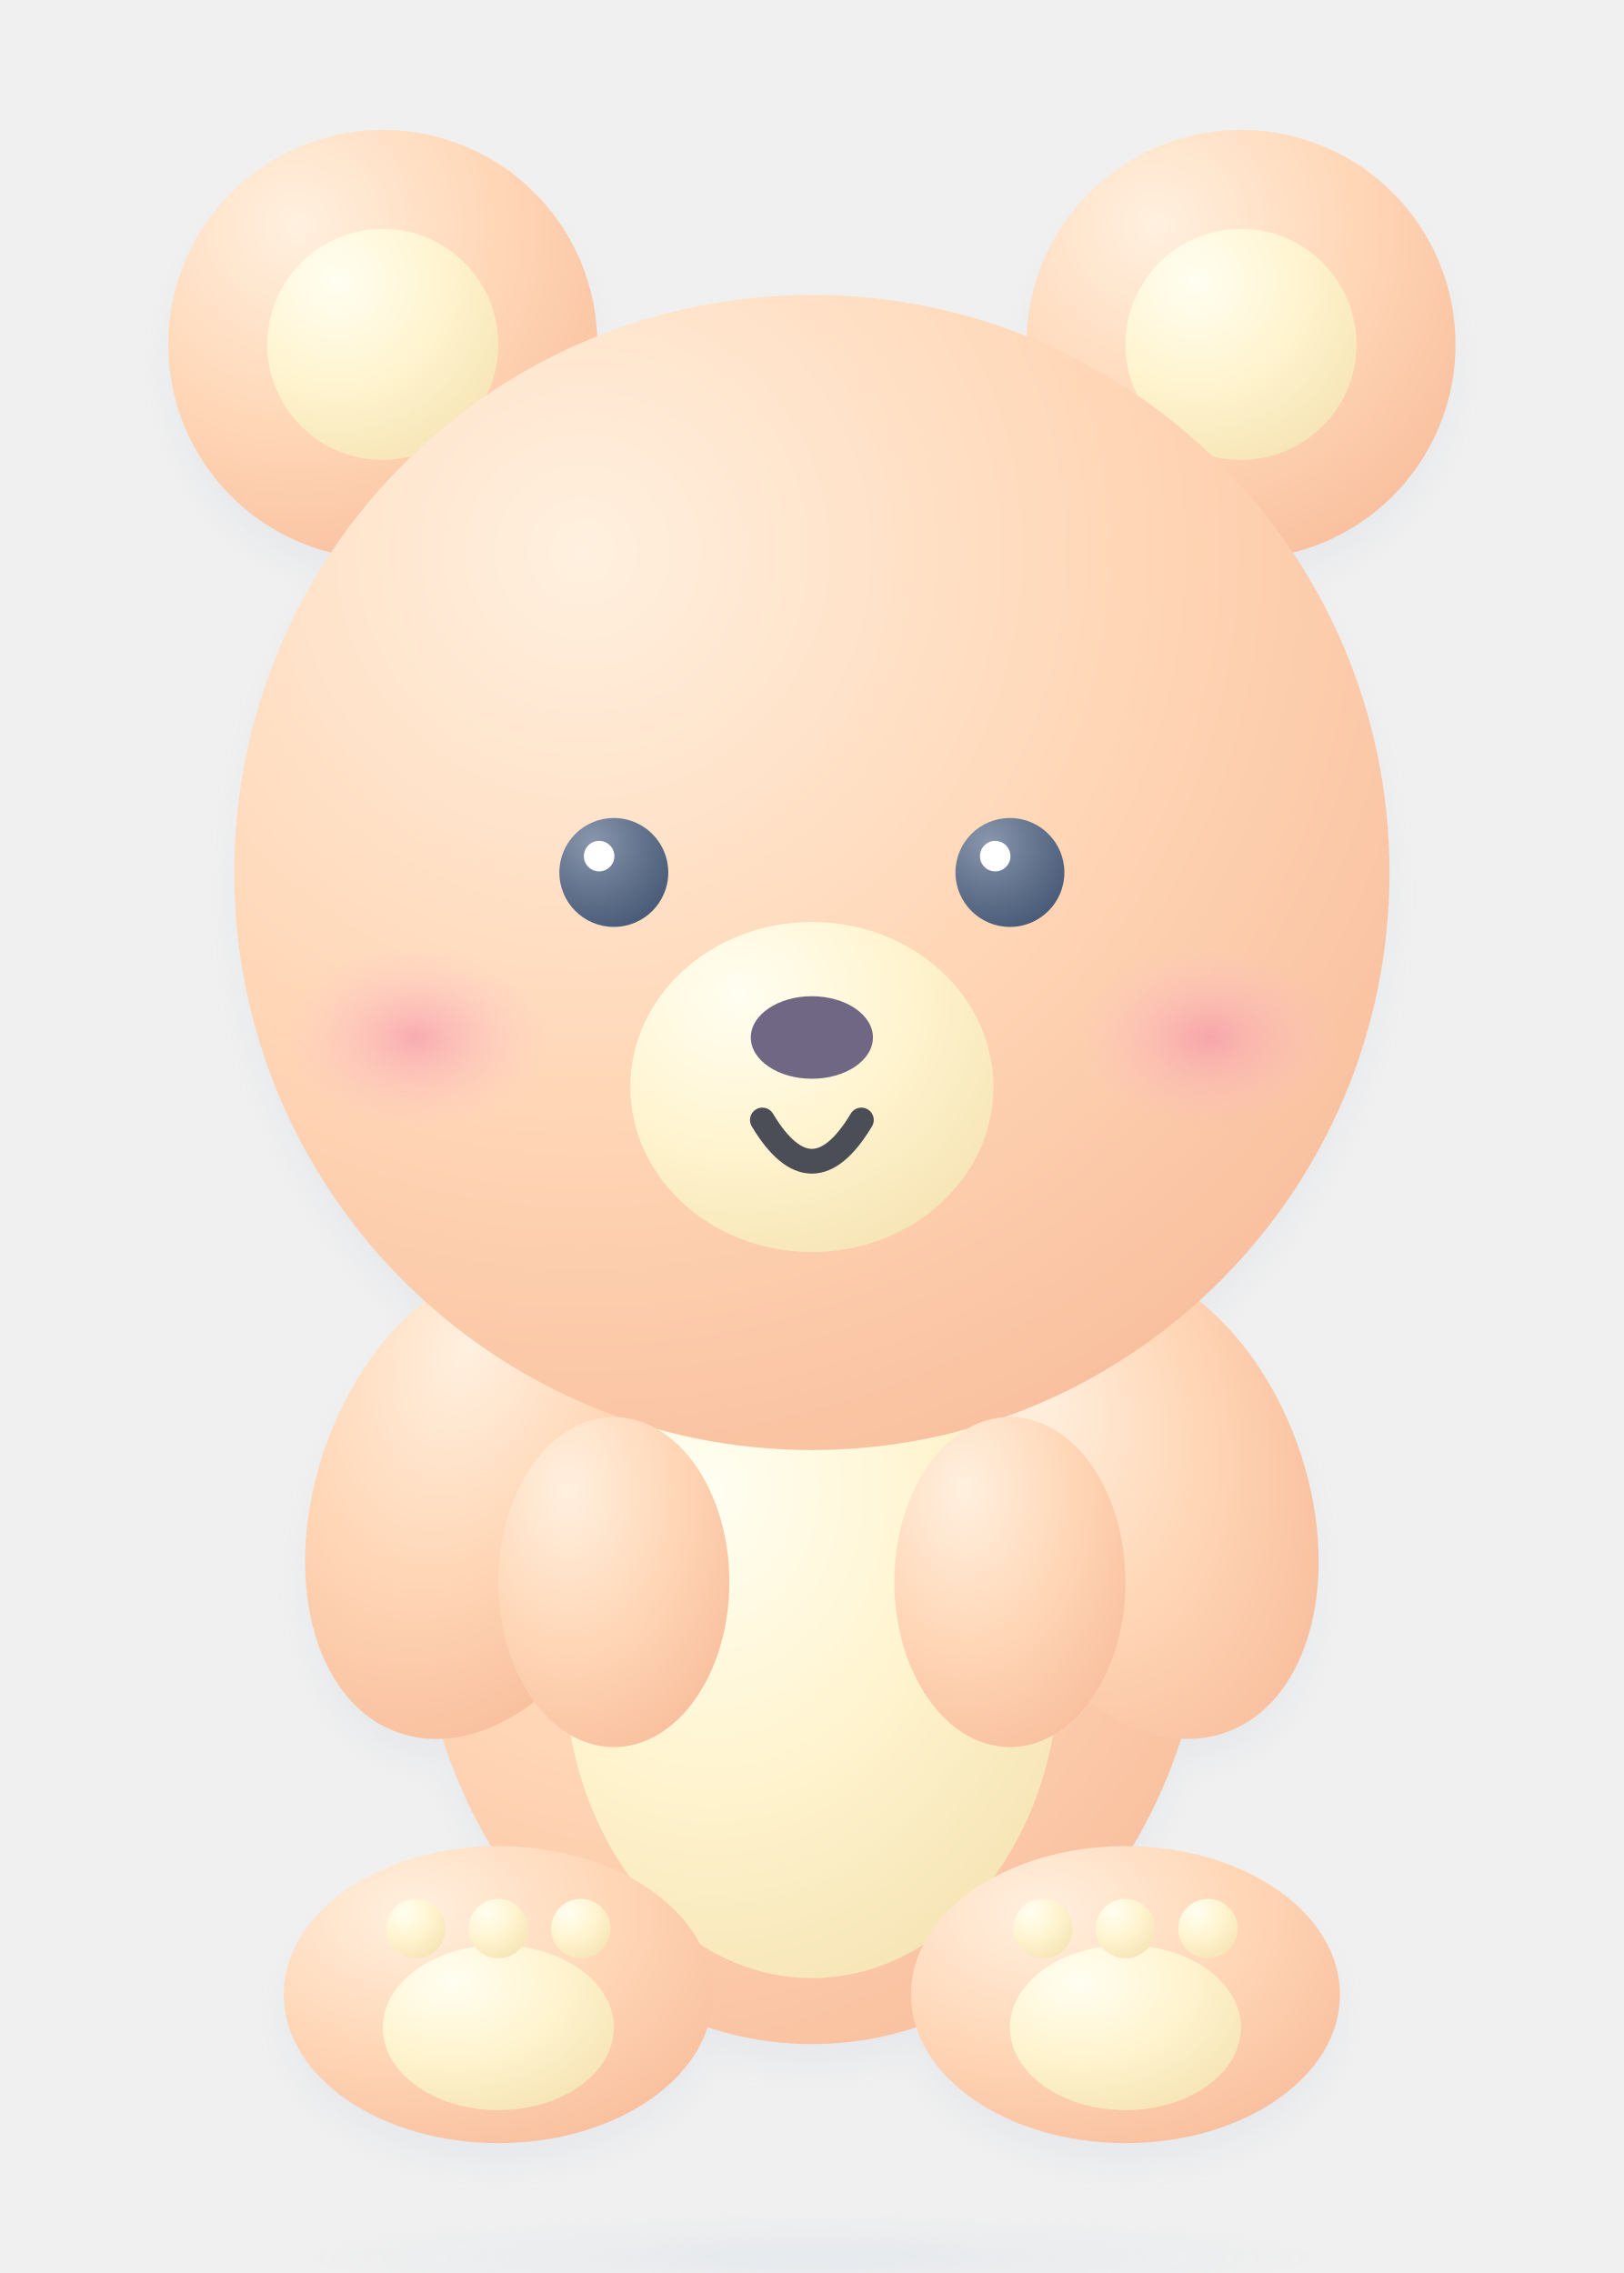
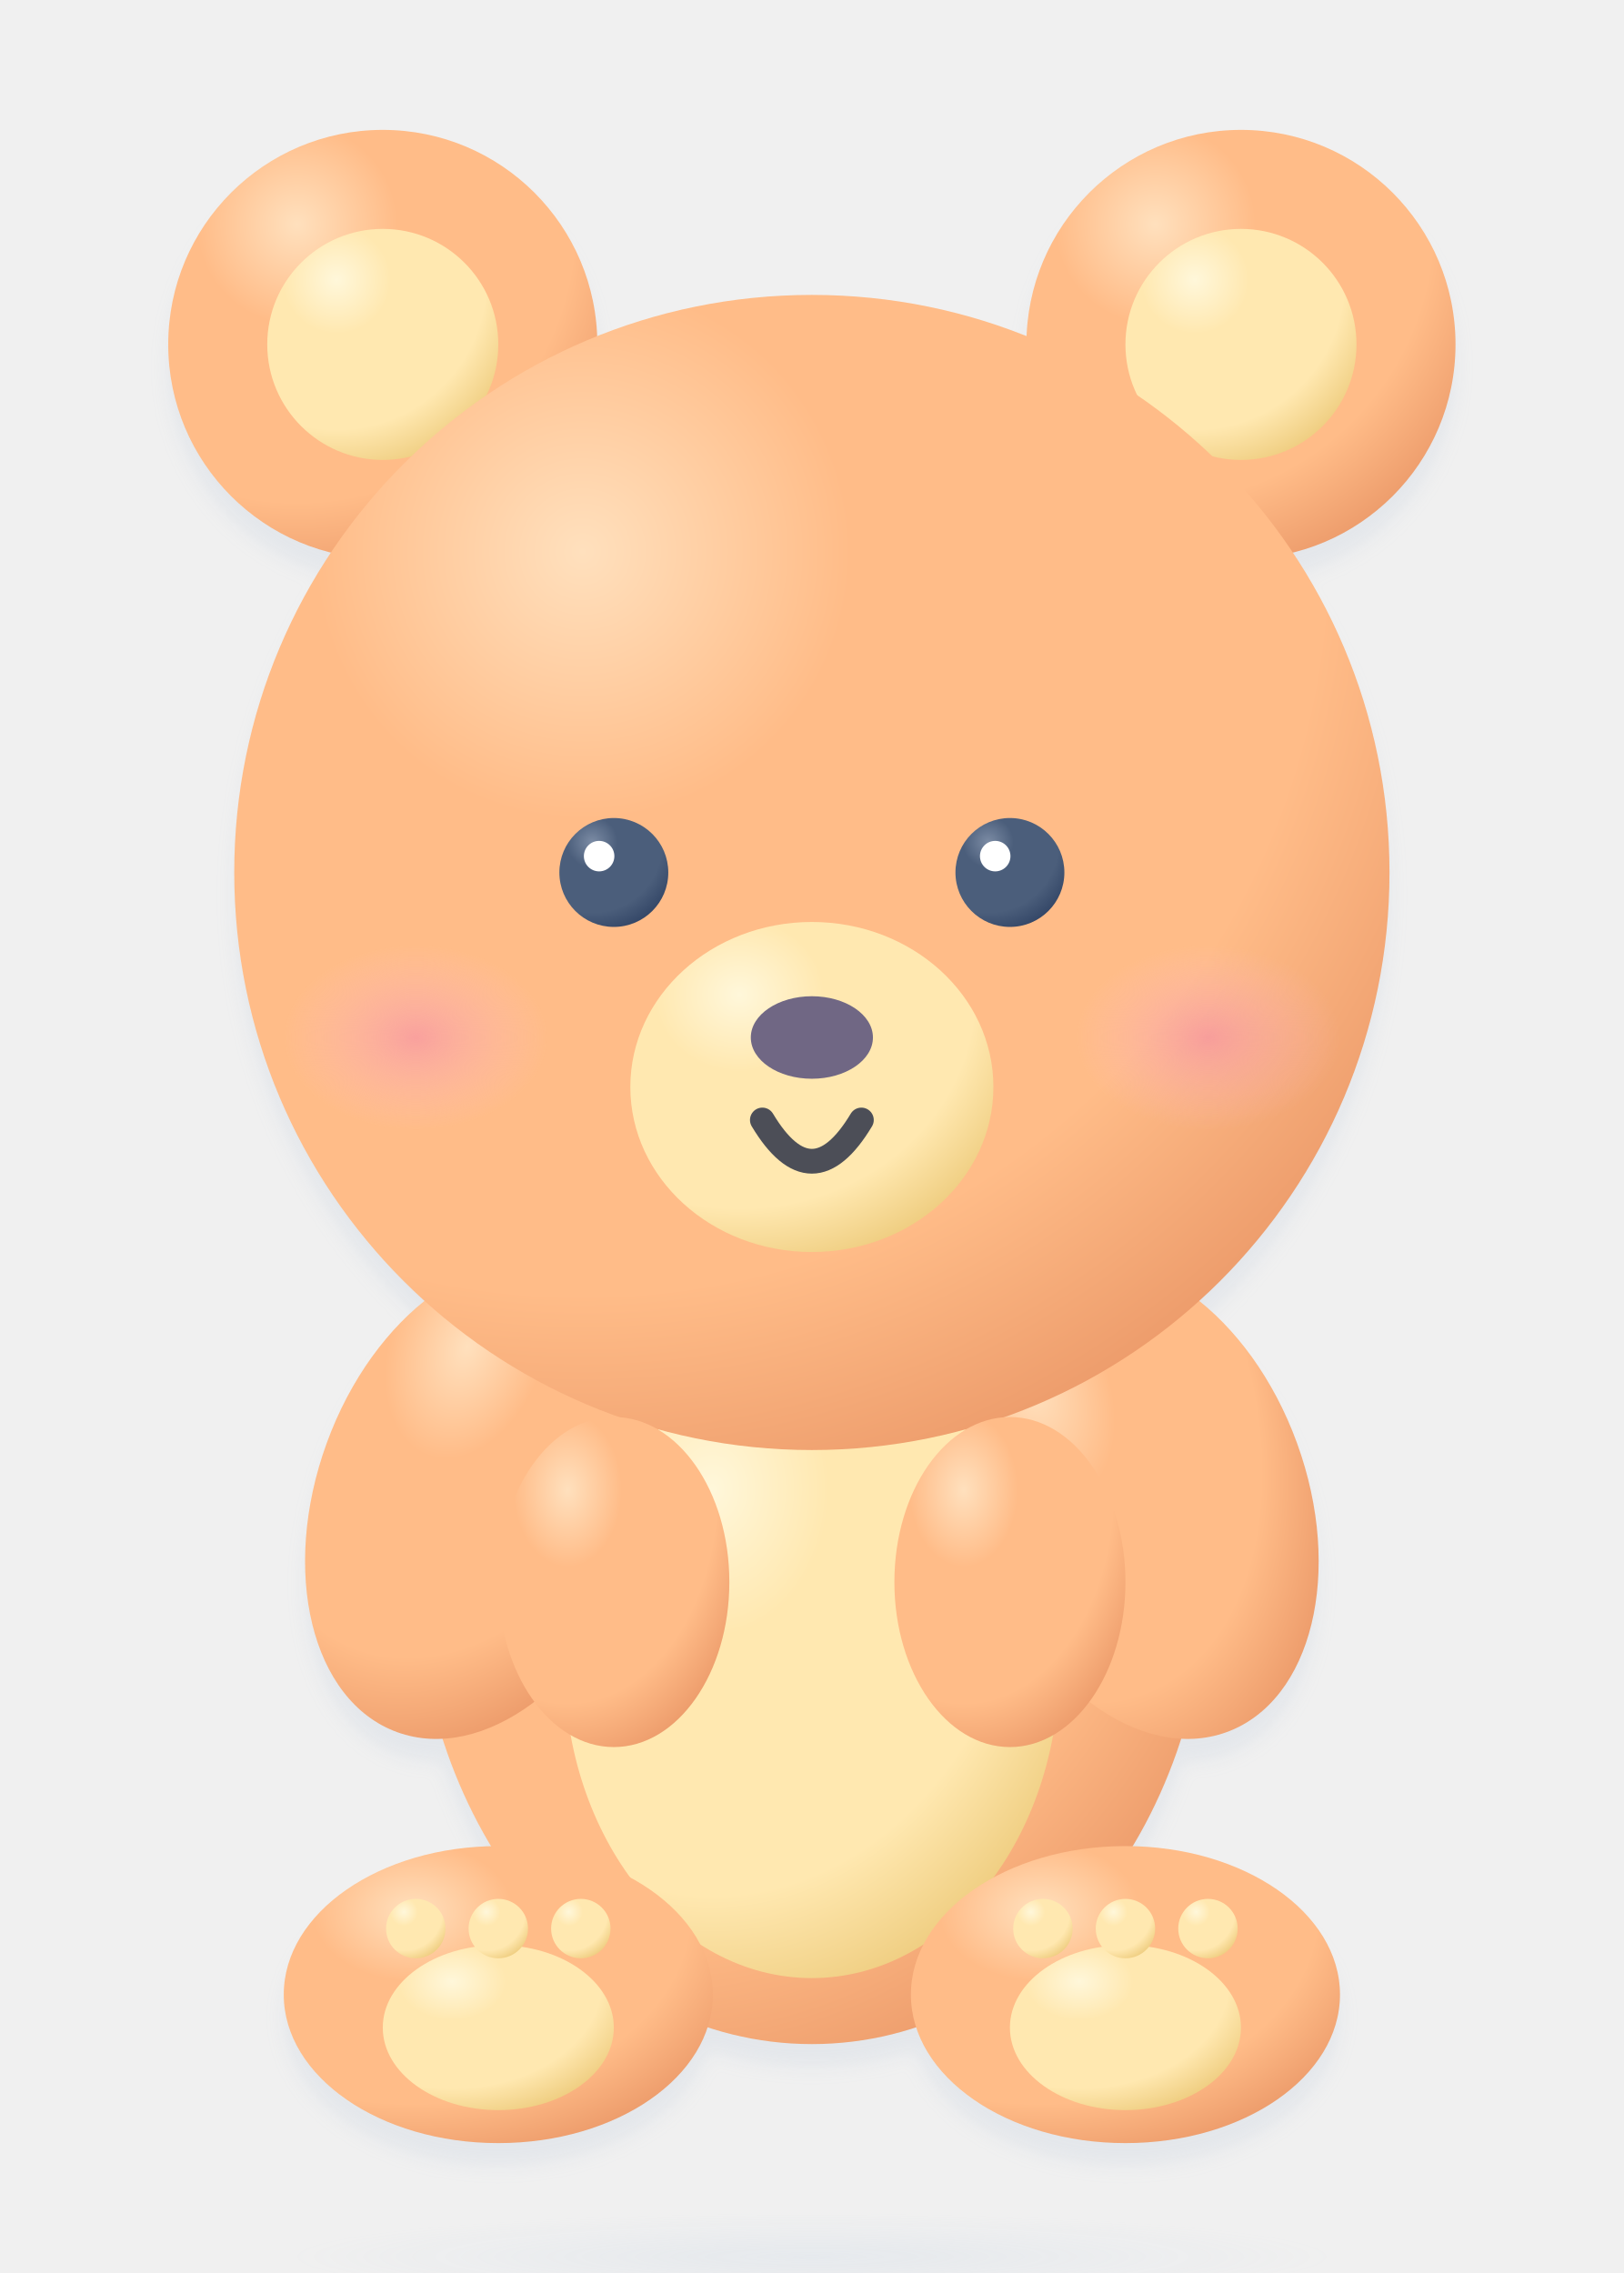
<svg xmlns="http://www.w3.org/2000/svg" viewBox="0 0 100 140" width="100" height="140" preserveAspectRatio="xMidYMid meet">
  <defs>
    <radialGradient id="orange" cx="30%" cy="22%" r="90%">
-       <stop stop-color="#fff0df" />
-       <stop offset=".52" stop-color="#ffd7b7" />
-       <stop offset="1" stop-color="#f8bd9c" />
+       <stop stop-color="#ffe0bd" />
+       <stop offset=".26" stop-color="#ffbc88" />
+       <stop offset=".72" stop-color="#ffbc88" />
+       <stop offset="1" stop-color="#e99565" />
    </radialGradient>
    <radialGradient id="cream" cx="30%" cy="22%" r="90%">
-       <stop stop-color="#fffef1" />
-       <stop offset=".52" stop-color="#fff4cf" />
-       <stop offset="1" stop-color="#f5e3b3" />
+       <stop stop-color="#fff7da" />
+       <stop offset=".26" stop-color="#ffe8b0" />
+       <stop offset=".72" stop-color="#ffe8b0" />
+       <stop offset="1" stop-color="#ebc775" />
    </radialGradient>
    <radialGradient id="blush">
      <stop stop-color="#f58eab" stop-opacity=".6" />
      <stop offset="1" stop-color="#ffc0d1" stop-opacity="0" />
    </radialGradient>
    <radialGradient id="dark" cx="30%" cy="22%" r="90%">
-       <stop stop-color="#8996ad" />
-       <stop offset=".52" stop-color="#63738d" />
-       <stop offset="1" stop-color="#455775" />
+       <stop stop-color="#7b8ba4" />
+       <stop offset=".26" stop-color="#4b5e7b" />
+       <stop offset=".72" stop-color="#4b5e7b" />
+       <stop offset="1" stop-color="#2e4162" />
    </radialGradient>
    <radialGradient id="floor-shadow">
      <stop stop-color="#9db9d8" stop-opacity=".12" />
      <stop offset=".6" stop-color="#9db9d8" stop-opacity=".05" />
      <stop offset="1" stop-color="#9db9d8" stop-opacity="0" />
    </radialGradient>
    <filter id="object-shadow" filterUnits="userSpaceOnUse" x="-10" y="-10" width="120" height="164" color-interpolation-filters="sRGB">
-       <feGaussianBlur in="SourceAlpha" stdDeviation=".85" result="soft-shadow" />
+       <feGaussianBlur in="SourceAlpha" stdDeviation=".55" result="soft-shadow" />
      <feOffset in="soft-shadow" dy="1.4" result="offset-shadow" />
-       <feFlood flood-color="#96acce" flood-opacity=".10" />
+       <feFlood flood-color="#96acce" flood-opacity=".14" />
      <feComposite in2="offset-shadow" operator="in" />
      <feMerge>
        <feMergeNode />
        <feMergeNode in="SourceGraphic" />
      </feMerge>
    </filter>
  </defs>
  <ellipse cx="50.0" cy="139" rx="32.0" ry="2.7" fill="url(#floor-shadow)" />
  <g filter="url(#object-shadow)">
    <g id="item-model" transform="translate(-0.819672 -5.213115) scale(1.016393)">
      <ellipse cx="50" cy="100" rx="24" ry="29" fill="url(#orange)" />
      <ellipse cx="50" cy="106" rx="15" ry="19" fill="url(#cream)" />
      <ellipse cx="30" cy="96" rx="10" ry="15" fill="url(#orange)" transform="rotate(20 30 96)" />
      <ellipse cx="70" cy="96" rx="10" ry="15" fill="url(#orange)" transform="rotate(-20 70 96)" />
      <circle cx="24" cy="26" r="13" fill="url(#orange)" />
      <circle cx="76" cy="26" r="13" fill="url(#orange)" />
      <circle cx="24" cy="26" r="7" fill="url(#cream)" />
      <circle cx="76" cy="26" r="7" fill="url(#cream)" />
      <ellipse cx="50" cy="58" rx="35" ry="35" fill="url(#orange)" />
      <ellipse cx="26" cy="68" rx="8" ry="5.6" fill="url(#blush)" />
      <ellipse cx="74" cy="68" rx="8" ry="5.6" fill="url(#blush)" />
      <circle cx="38" cy="58" r="3.3" fill="url(#dark)" />
      <circle cx="37.109" cy="57.01" r="0.924" fill="#fff" />
      <circle cx="62" cy="58" r="3.3" fill="url(#dark)" />
      <circle cx="61.109" cy="57.01" r="0.924" fill="#fff" />
      <ellipse cx="50" cy="71" rx="11" ry="10" fill="url(#cream)" />
      <ellipse cx="50" cy="68" rx="3.7" ry="2.5" fill="#706784" />
      <path d="M47 73 Q50 78 53 73" fill="none" stroke="#4c4e57" stroke-width="1.5" stroke-linecap="round" stroke-linejoin="round" />
      <ellipse cx="38" cy="101" rx="7" ry="10" fill="url(#orange)" />
      <ellipse cx="62" cy="101" rx="7" ry="10" fill="url(#orange)" />
      <ellipse cx="31" cy="126" rx="13" ry="9" fill="url(#orange)" />
      <ellipse cx="31" cy="128" rx="7" ry="5" fill="url(#cream)" />
      <circle cx="26" cy="122" r="1.8" fill="url(#cream)" />
      <circle cx="31" cy="122" r="1.8" fill="url(#cream)" />
      <circle cx="36" cy="122" r="1.8" fill="url(#cream)" />
      <ellipse cx="69" cy="126" rx="13" ry="9" fill="url(#orange)" />
      <ellipse cx="69" cy="128" rx="7" ry="5" fill="url(#cream)" />
      <circle cx="64" cy="122" r="1.8" fill="url(#cream)" />
      <circle cx="69" cy="122" r="1.8" fill="url(#cream)" />
      <circle cx="74" cy="122" r="1.8" fill="url(#cream)" />
    </g>
  </g>
</svg>
